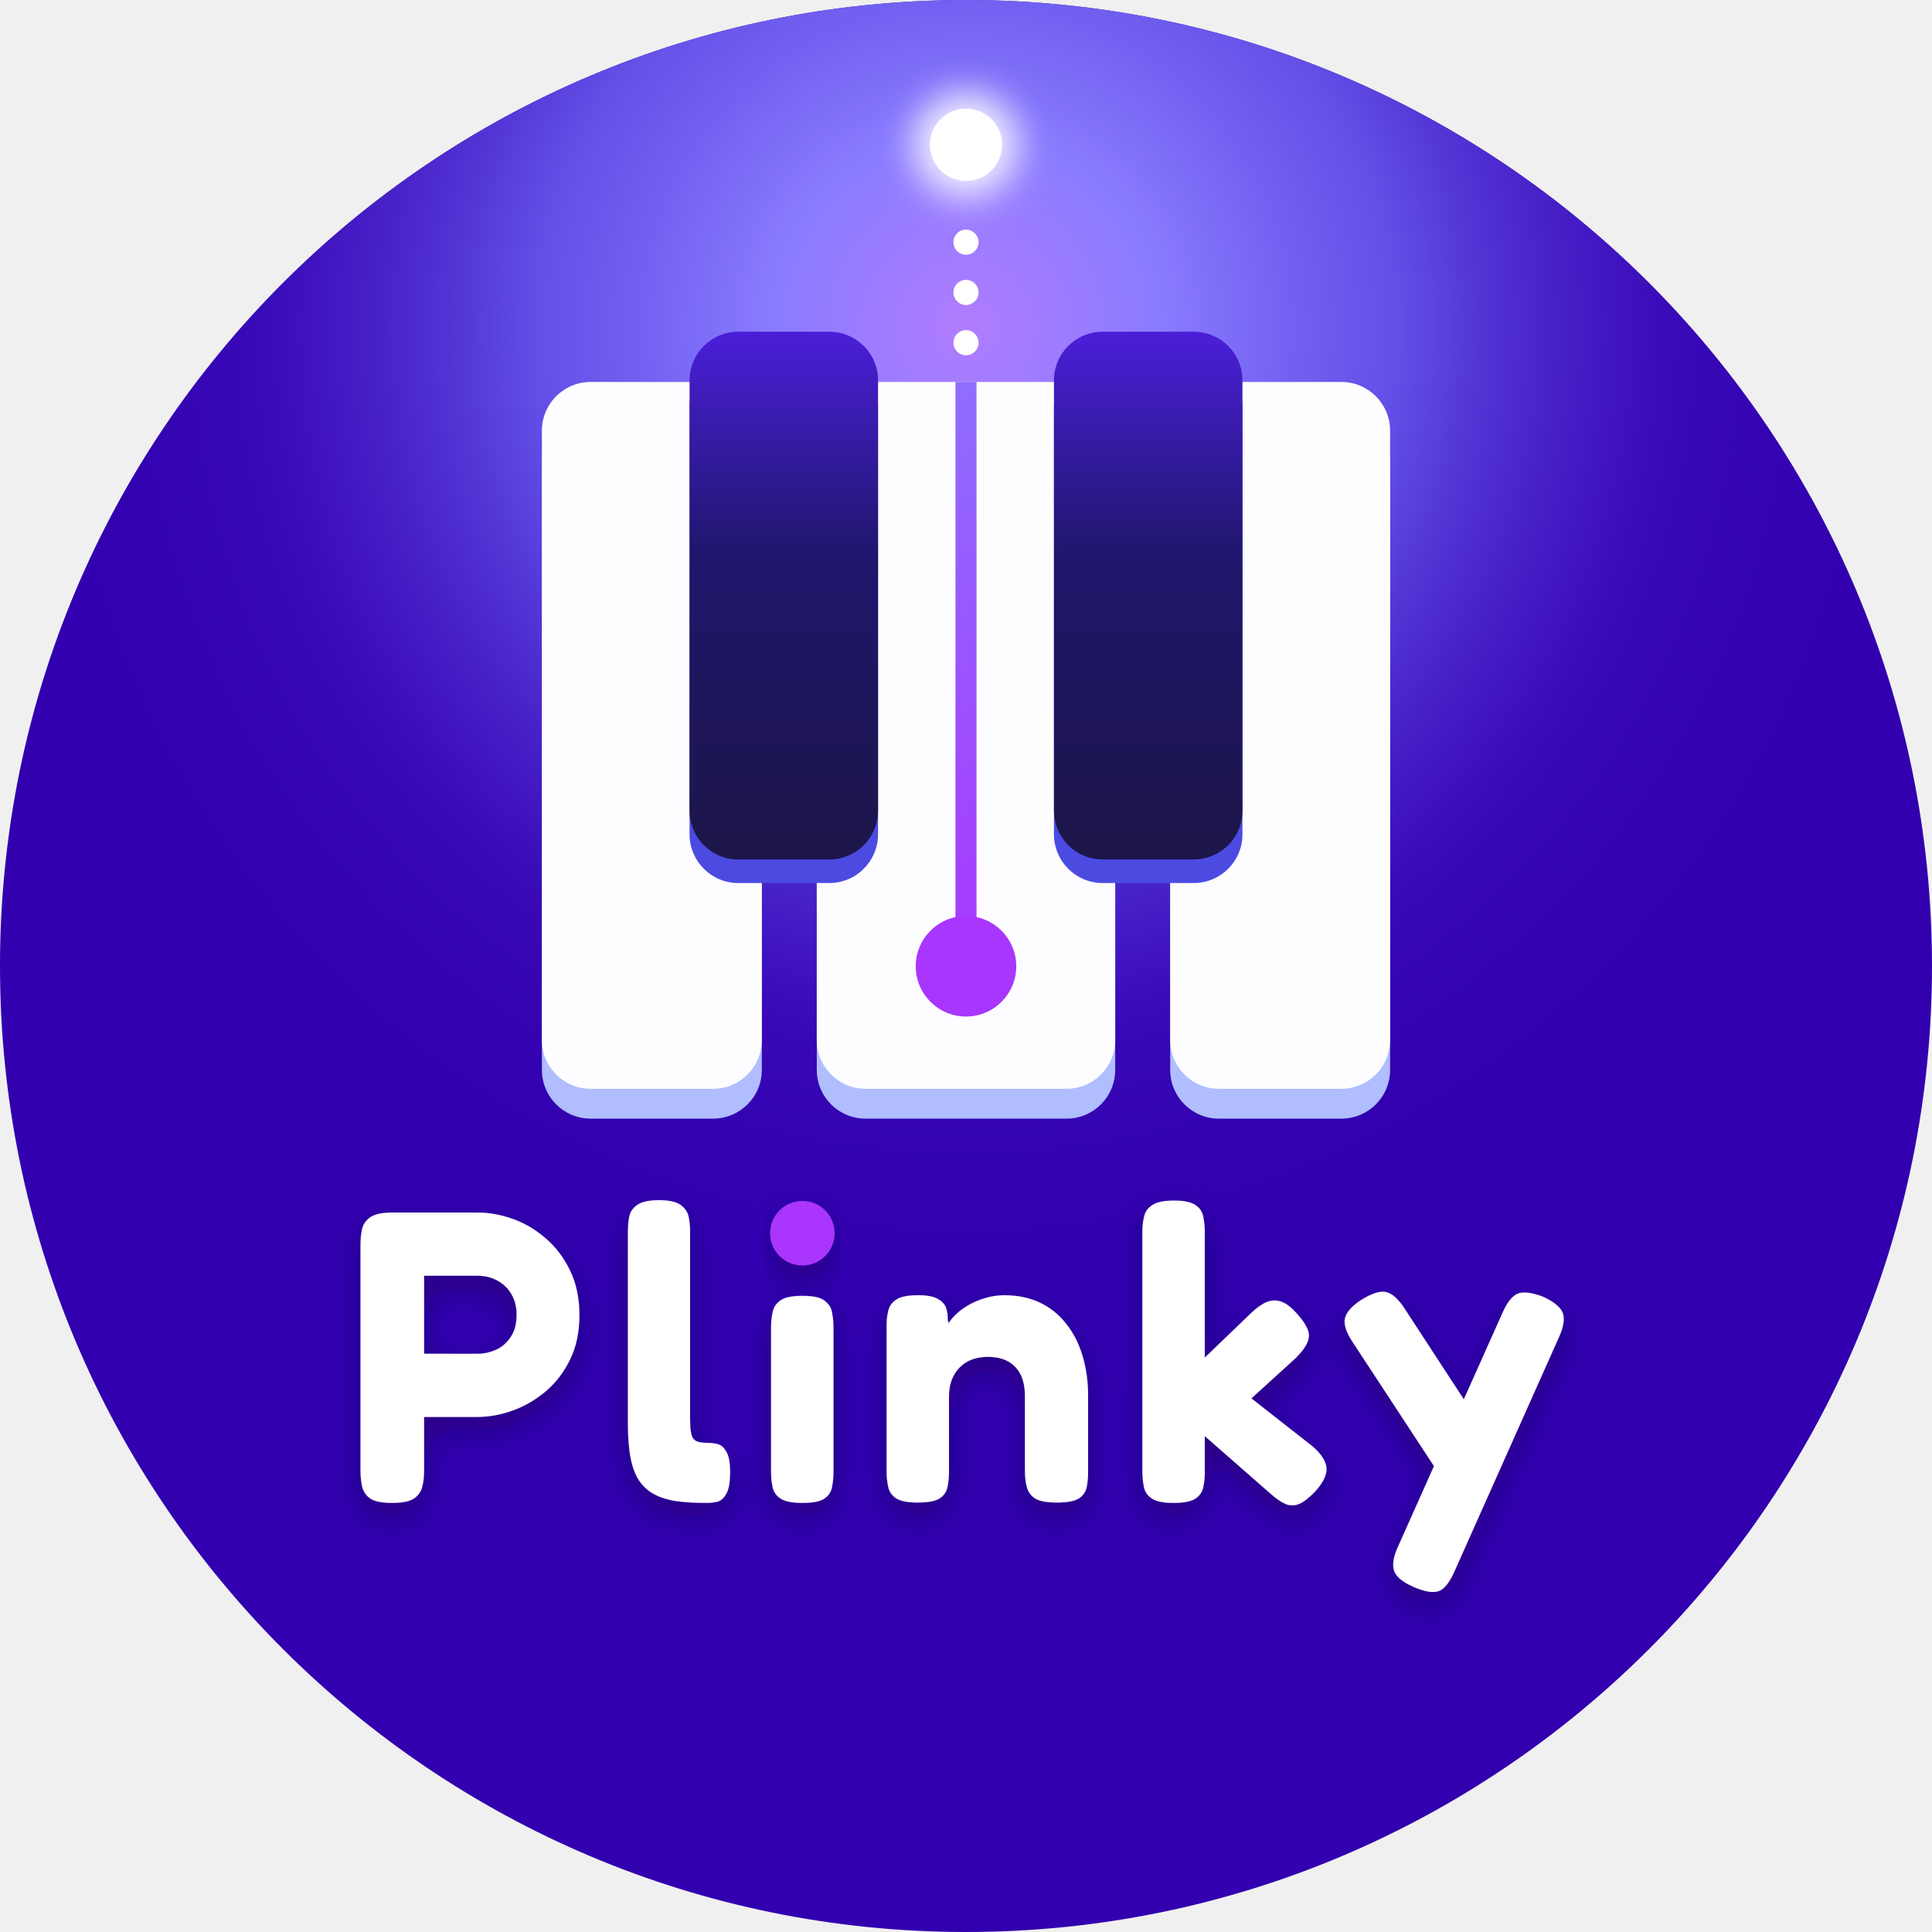
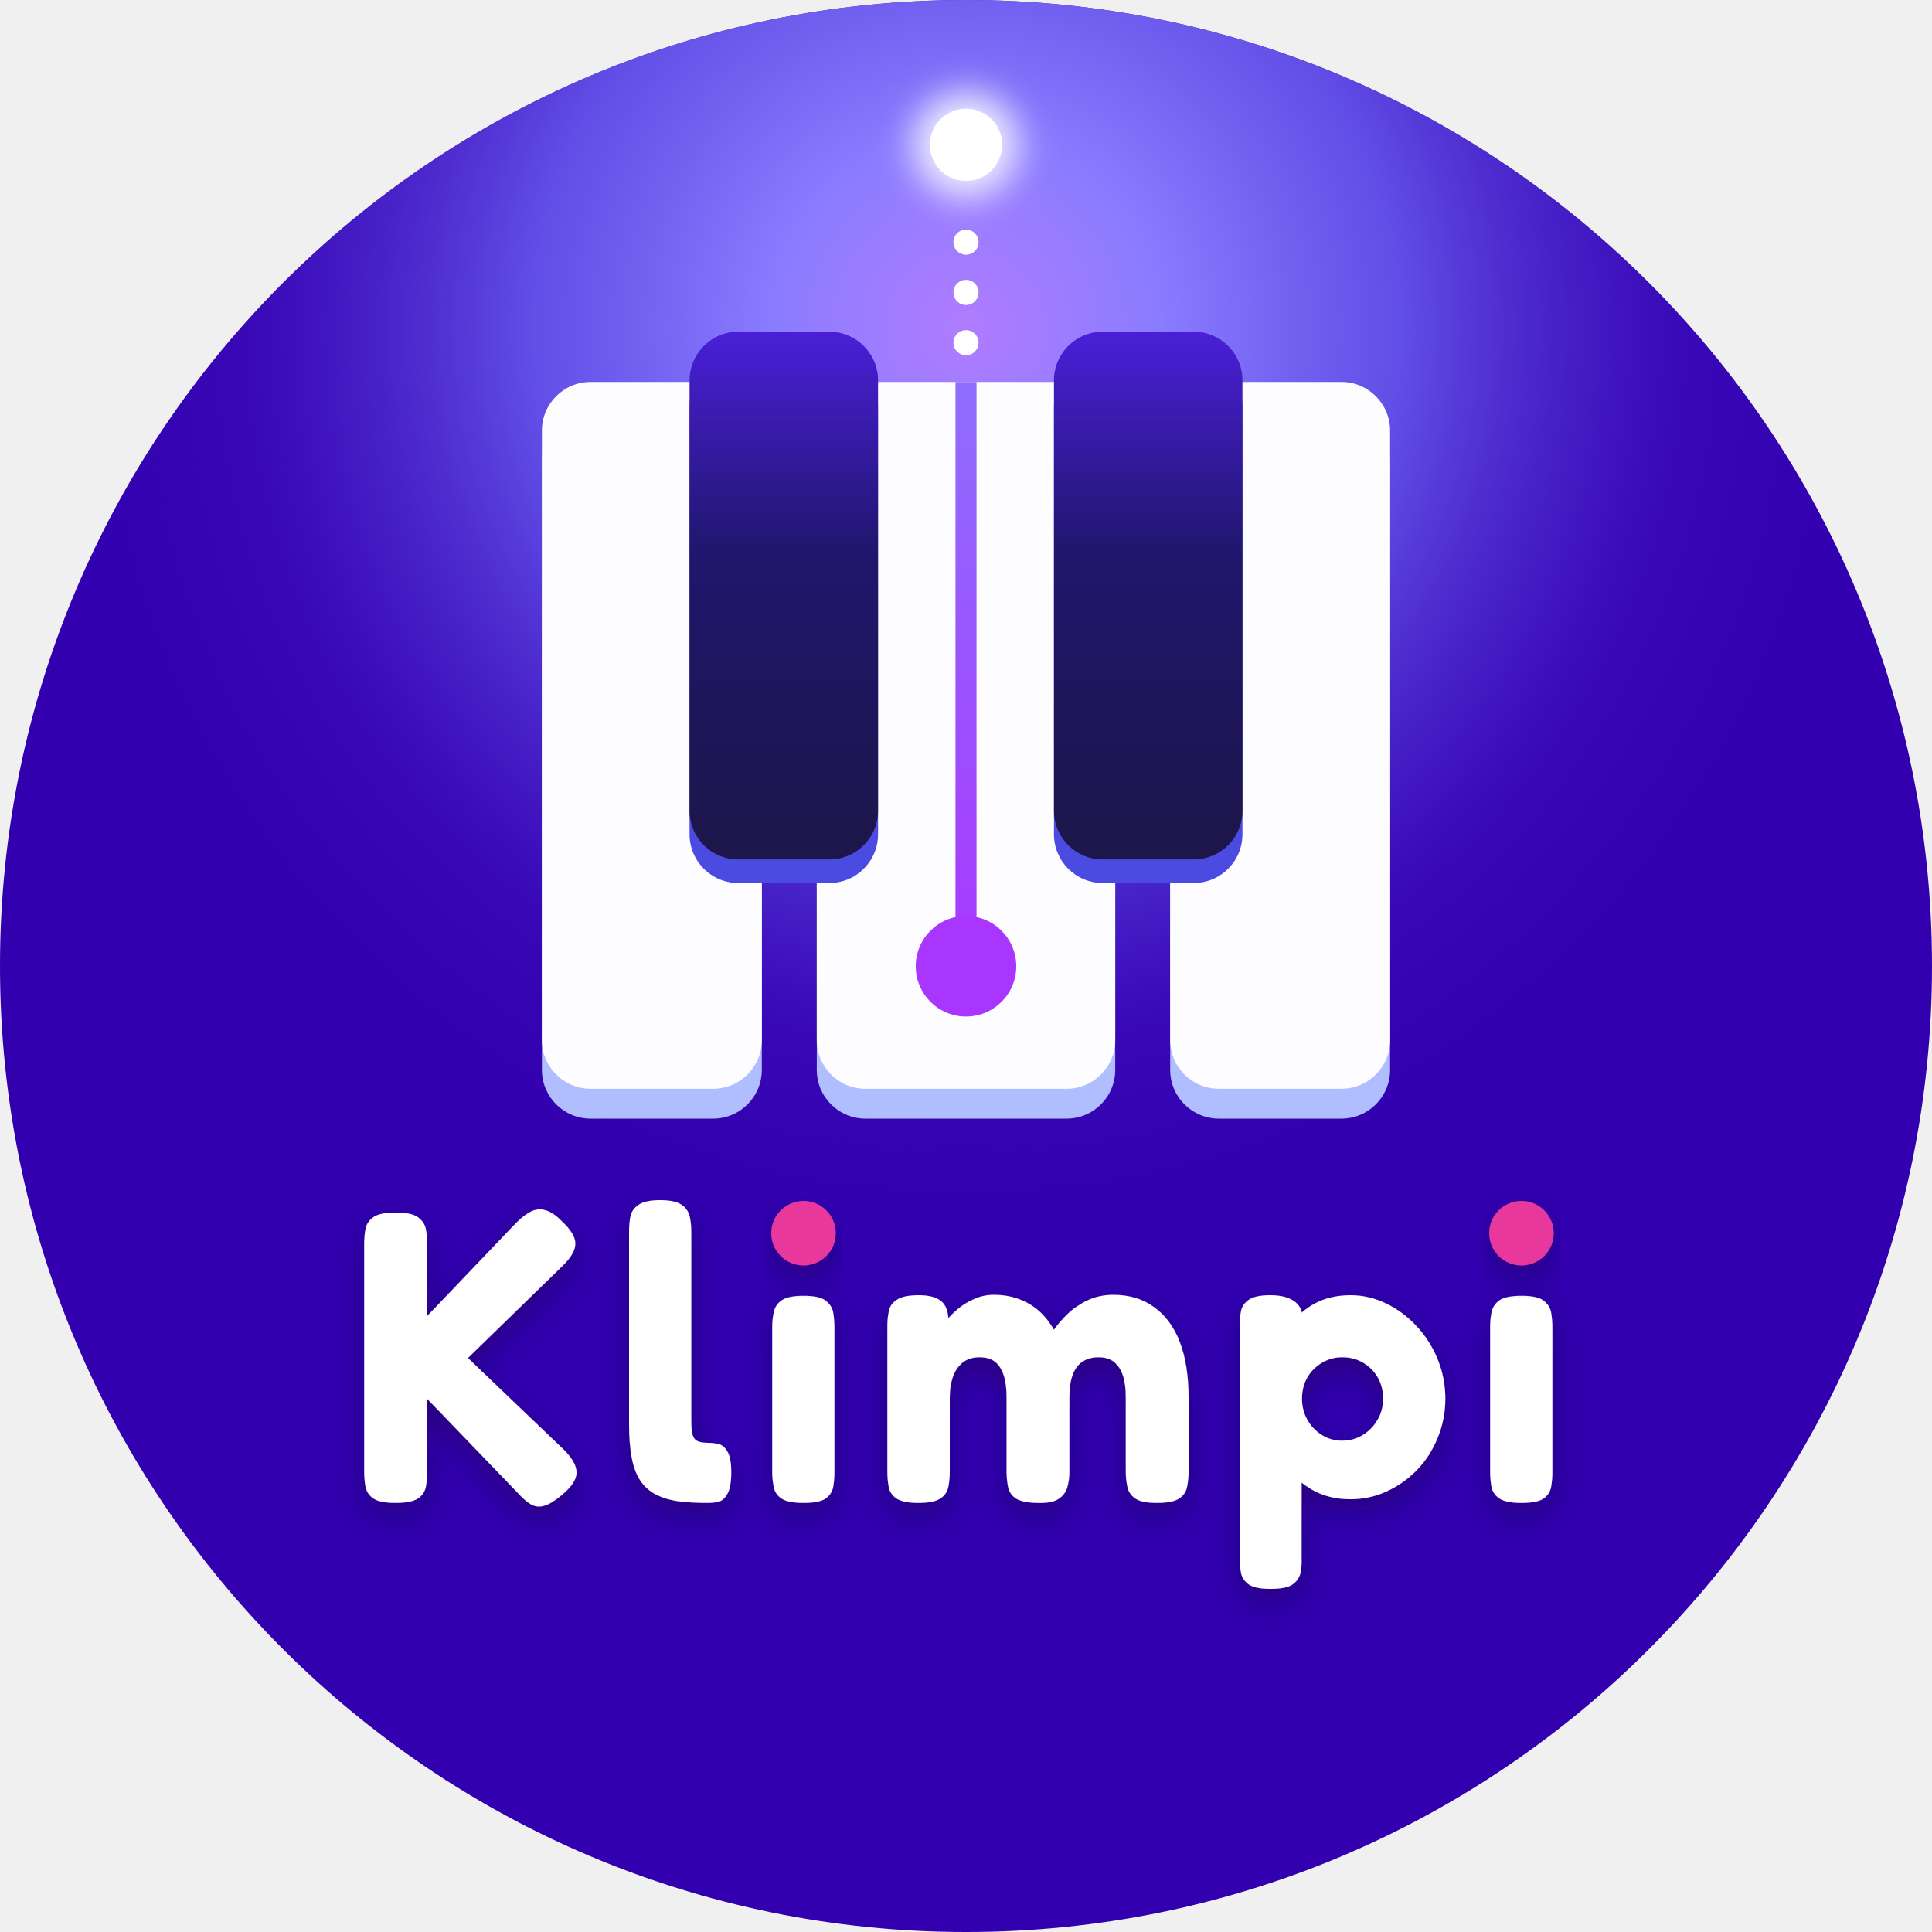
- <svg xmlns="http://www.w3.org/2000/svg" width="100" height="100" viewBox="0 0 100 100" role="img" aria-label="Plinky">
+ <svg xmlns="http://www.w3.org/2000/svg" width="100" height="100" viewBox="0 0 100 100" role="img" aria-label="Klimpi">
  <defs>
    <radialGradient id="pg" cx="50" cy="17" r="50" gradientUnits="userSpaceOnUse">
      <stop offset="0" stop-color="#b07cff" />
      <stop offset=".2" stop-color="#8a7cff" />
      <stop offset=".45" stop-color="#6a5cf0" stop-opacity=".85" />
      <stop offset=".75" stop-color="#4012c0" stop-opacity=".45" />
      <stop offset="1" stop-color="#3200af" stop-opacity="0" />
    </radialGradient>
    <linearGradient id="pb" x1="0" y1="0" x2="0" y2="1">
      <stop offset="0" stop-color="#4a1fd8" />
      <stop offset=".42" stop-color="#20166d" />
      <stop offset="1" stop-color="#1c1649" />
    </linearGradient>
    <linearGradient id="pl" x1="0" y1="0" x2="0" y2="1">
      <stop offset="0" stop-color="#8f6efe" />
      <stop offset="1" stop-color="#a739fe" />
    </linearGradient>
    <filter id="ph" x="-2" y="-2" width="5" height="5">
      <feGaussianBlur stdDeviation="1.1" />
    </filter>
    <filter id="ps" x="-.1" y="-.3" width="1.2" height="1.8">
      <feDropShadow dx="0" dy=".7" stdDeviation=".8" flood-color="#12004a" flood-opacity=".45" />
    </filter>
  </defs>
  <circle cx="50" cy="50" r="50" fill="#3200af" />
  <circle cx="50" cy="50" r="50" fill="url(#pg)" />
  <g transform="translate(9.35 -3.4) scale(.813)">
    <rect x="23" y="30.5" width="14" height="44.9" rx="3.1" fill="#b0bdff" />
    <rect x="23" y="28.5" width="14" height="45" rx="3.1" fill="#fdfdff" />
    <rect x="40.5" y="30.5" width="19" height="44.9" rx="3.1" fill="#b0bdff" />
    <rect x="40.5" y="28.5" width="19" height="45" rx="3.1" fill="#fdfdff" />
    <rect x="63" y="30.5" width="14" height="44.9" rx="3.1" fill="#b0bdff" />
    <rect x="63" y="28.5" width="14" height="45" rx="3.1" fill="#fdfdff" />
    <rect x="49.33" y="28.5" width="1.34" height="37" fill="url(#pl)" />
    <circle cx="50" cy="65.7" r="3.2" fill="#a836fe" />
    <rect x="32.4" y="27" width="12" height="33.4" rx="3.1" fill="#4b4be2" />
    <rect x="32.4" y="25.3" width="12" height="33.6" rx="3.1" fill="url(#pb)" />
    <rect x="55.6" y="27" width="12" height="33.4" rx="3.1" fill="#4b4be2" />
    <rect x="55.6" y="25.3" width="12" height="33.6" rx="3.1" fill="url(#pb)" />
    <circle cx="50" cy="13.4" r="3.4" fill="#fff" opacity=".85" filter="url(#ph)" />
    <circle cx="50" cy="13.4" r="2.3" fill="#fff" />
    <circle cx="50" cy="19.6" r=".8" fill="#fff" />
    <circle cx="50" cy="22.8" r=".8" fill="#fff" />
    <circle cx="50" cy="26" r=".8" fill="#fff" />
  </g>
-   <path fill="#fff" filter="url(#ps)" d="M20.29 77.79Q19.5 77.79 19.16 77.56Q18.83 77.32 18.74 76.93Q18.66 76.55 18.66 76.14L18.66 64.4Q18.66 63.99 18.74 63.61Q18.83 63.24 19.17 63Q19.52 62.76 20.31 62.76L24.72 62.76Q25.62 62.76 26.54 63.09Q27.45 63.41 28.24 64.09Q29.02 64.76 29.5 65.75Q29.99 66.74 29.99 68.08Q29.99 69.39 29.5 70.38Q29.02 71.36 28.24 72.02Q27.45 72.68 26.53 73.01Q25.6 73.34 24.7 73.34L21.95 73.34L21.95 76.16Q21.95 76.57 21.86 76.94Q21.77 77.32 21.43 77.56Q21.09 77.79 20.29 77.79ZM21.95 70.07L24.72 70.07Q25.19 70.07 25.66 69.87Q26.12 69.67 26.43 69.21Q26.74 68.76 26.74 68.05Q26.74 67.45 26.48 67Q26.23 66.55 25.76 66.29Q25.3 66.03 24.7 66.03L21.95 66.03ZM36.58 77.79Q35.7 77.79 35.02 77.7Q34.35 77.6 33.86 77.34Q33.38 77.08 33.08 76.63Q32.78 76.18 32.64 75.46Q32.5 74.74 32.5 73.69L32.5 63.75Q32.5 63.32 32.57 62.96Q32.65 62.59 32.99 62.36Q33.34 62.12 34.11 62.12Q34.88 62.12 35.22 62.36Q35.55 62.59 35.64 62.96Q35.72 63.32 35.72 63.75L35.72 73.54Q35.72 73.88 35.76 74.11Q35.79 74.33 35.88 74.46Q35.98 74.59 36.15 74.63Q36.33 74.68 36.6 74.68Q36.86 74.68 37.13 74.74Q37.4 74.8 37.59 75.13Q37.79 75.45 37.79 76.2Q37.79 76.98 37.59 77.32Q37.4 77.66 37.13 77.73Q36.86 77.79 36.58 77.79ZM41.52 77.79Q40.75 77.79 40.41 77.57Q40.06 77.34 39.99 76.97Q39.91 76.59 39.91 76.18L39.91 68.68Q39.91 68.25 40 67.88Q40.08 67.52 40.42 67.29Q40.75 67.07 41.54 67.07Q42.32 67.07 42.65 67.3Q42.99 67.54 43.06 67.9Q43.14 68.27 43.14 68.72L43.14 76.2Q43.14 76.61 43.06 76.99Q42.99 77.36 42.65 77.58Q42.32 77.79 41.52 77.79ZM47.51 77.77Q46.71 77.77 46.38 77.55Q46.04 77.32 45.97 76.94Q45.89 76.57 45.89 76.16L45.89 68.59Q45.89 68.18 45.98 67.83Q46.07 67.47 46.4 67.26Q46.73 67.04 47.53 67.04Q48.22 67.04 48.54 67.23Q48.86 67.41 48.96 67.67Q49.05 67.93 49.05 68.15Q49.05 68.38 49.1 68.46L48.97 68.87Q49.01 68.55 49.3 68.22Q49.59 67.88 50.03 67.61Q50.47 67.34 50.98 67.19Q51.48 67.04 51.98 67.04Q53.01 67.04 53.82 67.42Q54.62 67.8 55.18 68.51Q55.74 69.21 56.03 70.17Q56.32 71.13 56.32 72.27L56.32 76.18Q56.32 76.59 56.25 76.97Q56.17 77.34 55.84 77.56Q55.5 77.77 54.71 77.77Q53.89 77.77 53.56 77.55Q53.23 77.32 53.14 76.94Q53.05 76.57 53.05 76.16L53.05 72.27Q53.05 71.62 52.84 71.17Q52.62 70.72 52.19 70.47Q51.76 70.23 51.14 70.23Q50.52 70.23 50.06 70.48Q49.61 70.74 49.37 71.19Q49.12 71.64 49.12 72.27L49.12 76.18Q49.12 76.59 49.04 76.97Q48.97 77.34 48.63 77.56Q48.3 77.77 47.51 77.77ZM67.95 74.87Q68.61 75.45 68.66 75.98Q68.7 76.5 68.08 77.19Q67.6 77.69 67.25 77.84Q66.89 77.99 66.55 77.85Q66.21 77.71 65.75 77.3L62.36 74.33L62.36 76.18Q62.36 76.61 62.28 76.98Q62.21 77.34 61.87 77.57Q61.54 77.79 60.75 77.79Q59.97 77.79 59.63 77.57Q59.28 77.34 59.21 76.97Q59.13 76.59 59.13 76.16L59.13 63.75Q59.13 63.32 59.22 62.96Q59.3 62.59 59.65 62.37Q59.99 62.14 60.77 62.14Q61.54 62.14 61.87 62.37Q62.21 62.59 62.28 62.97Q62.36 63.35 62.36 63.78L62.36 70.27L64.77 67.95Q65.2 67.54 65.57 67.39Q65.95 67.24 66.31 67.37Q66.68 67.49 67.09 67.95Q67.78 68.7 67.75 69.16Q67.73 69.62 67.09 70.27L64.77 72.38ZM73.17 82.14Q72.29 81.75 72.15 81.28Q72.01 80.8 72.38 80.01L77.77 67.95Q78.14 67.11 78.58 66.95Q79.02 66.79 79.9 67.13Q80.76 67.54 80.9 67.99Q81.04 68.44 80.7 69.19L75.28 81.34Q74.91 82.18 74.48 82.35Q74.05 82.52 73.17 82.14ZM75.04 77.13L69.99 69.43Q69.52 68.72 69.61 68.25Q69.71 67.77 70.46 67.28Q71.3 66.76 71.76 66.88Q72.23 67 72.7 67.73L76.42 73.43Z" />
-   <circle fill="#aa36fc" filter="url(#ps)" cx="41.53" cy="63.83" r="1.67" />
+   <path fill="#fff" filter="url(#ps)" d="M20.46 77.79Q19.68 77.79 19.34 77.57Q19 77.34 18.92 76.96Q18.85 76.57 18.85 76.16L18.85 64.38Q18.85 63.97 18.92 63.59Q19 63.22 19.34 62.99Q19.68 62.76 20.48 62.76Q21.3 62.76 21.63 63Q21.96 63.24 22.04 63.6Q22.11 63.97 22.11 64.4L22.11 68.12L26.71 63.3Q27.14 62.87 27.5 62.7Q27.85 62.53 28.23 62.64Q28.61 62.74 29.04 63.17Q29.77 63.84 29.78 64.35Q29.79 64.85 29.17 65.47L24.22 70.29L29.21 75.06Q29.87 75.73 29.84 76.26Q29.81 76.78 29.08 77.38Q28.56 77.82 28.19 77.93Q27.81 78.05 27.49 77.87Q27.17 77.69 26.76 77.23L22.11 72.4L22.11 76.18Q22.11 76.59 22.04 76.97Q21.96 77.34 21.62 77.57Q21.27 77.79 20.46 77.79ZM36.64 77.79Q35.76 77.79 35.08 77.7Q34.41 77.6 33.92 77.34Q33.44 77.08 33.14 76.63Q32.84 76.18 32.7 75.46Q32.56 74.74 32.56 73.69L32.56 63.75Q32.56 63.32 32.63 62.96Q32.71 62.59 33.05 62.36Q33.4 62.12 34.17 62.12Q34.94 62.12 35.28 62.36Q35.61 62.59 35.7 62.96Q35.78 63.32 35.78 63.75L35.78 73.54Q35.78 73.88 35.81 74.11Q35.85 74.33 35.94 74.46Q36.04 74.59 36.21 74.63Q36.38 74.68 36.66 74.68Q36.92 74.68 37.19 74.74Q37.46 74.8 37.65 75.13Q37.85 75.45 37.85 76.2Q37.85 76.98 37.65 77.32Q37.46 77.66 37.19 77.73Q36.92 77.79 36.64 77.79ZM41.58 77.79Q40.81 77.79 40.46 77.57Q40.12 77.34 40.05 76.97Q39.97 76.59 39.97 76.18L39.97 68.68Q39.97 68.25 40.06 67.88Q40.14 67.52 40.48 67.29Q40.81 67.07 41.6 67.07Q42.38 67.07 42.71 67.3Q43.04 67.54 43.12 67.9Q43.19 68.27 43.19 68.72L43.19 76.2Q43.19 76.61 43.12 76.99Q43.04 77.36 42.71 77.58Q42.38 77.79 41.58 77.79ZM47.52 77.79Q46.75 77.79 46.4 77.56Q46.06 77.32 46 76.96Q45.93 76.59 45.93 76.16L45.93 68.63Q45.93 68.2 46.01 67.85Q46.08 67.49 46.43 67.27Q46.77 67.04 47.57 67.04Q48.36 67.04 48.73 67.36Q49.09 67.67 49.09 68.38L48.81 68.61Q48.86 68.51 49.07 68.25Q49.29 67.99 49.63 67.71Q49.97 67.43 50.44 67.23Q50.9 67.02 51.44 67.02Q52.14 67.02 52.71 67.23Q53.28 67.43 53.75 67.83Q54.21 68.23 54.55 68.83Q54.85 68.4 55.28 67.99Q55.71 67.58 56.3 67.3Q56.9 67.02 57.63 67.02Q58.87 67.02 59.74 67.66Q60.62 68.29 61.07 69.47Q61.52 70.66 61.52 72.33L61.52 76.18Q61.52 76.59 61.44 76.97Q61.37 77.34 61.02 77.57Q60.68 77.79 59.88 77.79Q59.09 77.79 58.76 77.56Q58.42 77.32 58.35 76.94Q58.27 76.57 58.27 76.16L58.27 72.31Q58.27 71.64 58.12 71.19Q57.97 70.74 57.66 70.49Q57.35 70.25 56.87 70.25Q56.38 70.25 56.04 70.47Q55.69 70.7 55.52 71.16Q55.35 71.62 55.35 72.33L55.35 76.18Q55.35 76.61 55.24 76.99Q55.13 77.36 54.78 77.59Q54.42 77.82 53.65 77.79Q52.88 77.77 52.55 77.54Q52.23 77.3 52.17 76.92Q52.1 76.55 52.1 76.16L52.1 72.31Q52.1 71.64 51.95 71.18Q51.8 70.72 51.5 70.48Q51.2 70.25 50.7 70.25Q50.17 70.25 49.82 70.53Q49.48 70.81 49.32 71.27Q49.16 71.73 49.16 72.31L49.16 76.18Q49.16 76.61 49.08 76.98Q49.01 77.34 48.66 77.57Q48.32 77.79 47.52 77.79ZM69.91 77.6Q68.86 77.6 68.05 77.18Q67.24 76.76 66.72 76.04Q66.19 75.32 65.92 74.38Q65.65 73.43 65.67 72.33Q65.67 71.28 65.95 70.32Q66.23 69.37 66.76 68.62Q67.29 67.88 68.07 67.46Q68.86 67.04 69.91 67.04Q70.86 67.04 71.75 67.47Q72.64 67.9 73.33 68.65Q74.02 69.39 74.41 70.35Q74.81 71.32 74.81 72.4Q74.81 73.47 74.41 74.43Q74.02 75.39 73.33 76.1Q72.64 76.8 71.76 77.2Q70.88 77.6 69.91 77.6ZM65.76 82.24Q64.99 82.24 64.65 82.02Q64.32 81.79 64.24 81.44Q64.17 81.08 64.17 80.67L64.17 68.66Q64.17 68.23 64.23 67.87Q64.3 67.52 64.63 67.28Q64.96 67.04 65.74 67.04Q66.4 67.04 66.8 67.24Q67.2 67.43 67.37 67.84L67.37 80.65Q67.39 81.06 67.31 81.43Q67.22 81.79 66.89 82.02Q66.56 82.24 65.76 82.24ZM69.46 74.57Q70.06 74.57 70.53 74.28Q71.01 73.99 71.3 73.49Q71.59 73 71.59 72.4Q71.59 71.77 71.31 71.29Q71.03 70.81 70.55 70.53Q70.08 70.25 69.48 70.25Q68.9 70.25 68.42 70.54Q67.93 70.83 67.66 71.31Q67.39 71.79 67.39 72.4Q67.39 73 67.67 73.49Q67.95 73.99 68.43 74.28Q68.9 74.57 69.46 74.57ZM78.74 77.79Q77.97 77.79 77.62 77.57Q77.28 77.34 77.2 76.97Q77.13 76.59 77.13 76.18L77.13 68.68Q77.13 68.25 77.21 67.88Q77.3 67.52 77.63 67.29Q77.97 67.07 78.76 67.07Q79.54 67.07 79.87 67.3Q80.2 67.54 80.28 67.9Q80.35 68.27 80.35 68.72L80.35 76.2Q80.35 76.61 80.28 76.99Q80.2 77.36 79.87 77.58Q79.54 77.79 78.74 77.79Z" />
+   <circle fill="#e8379b" filter="url(#ps)" cx="41.59" cy="63.83" r="1.67" />
+   <circle fill="#e8379b" filter="url(#ps)" cx="78.75" cy="63.83" r="1.67" />
</svg>
